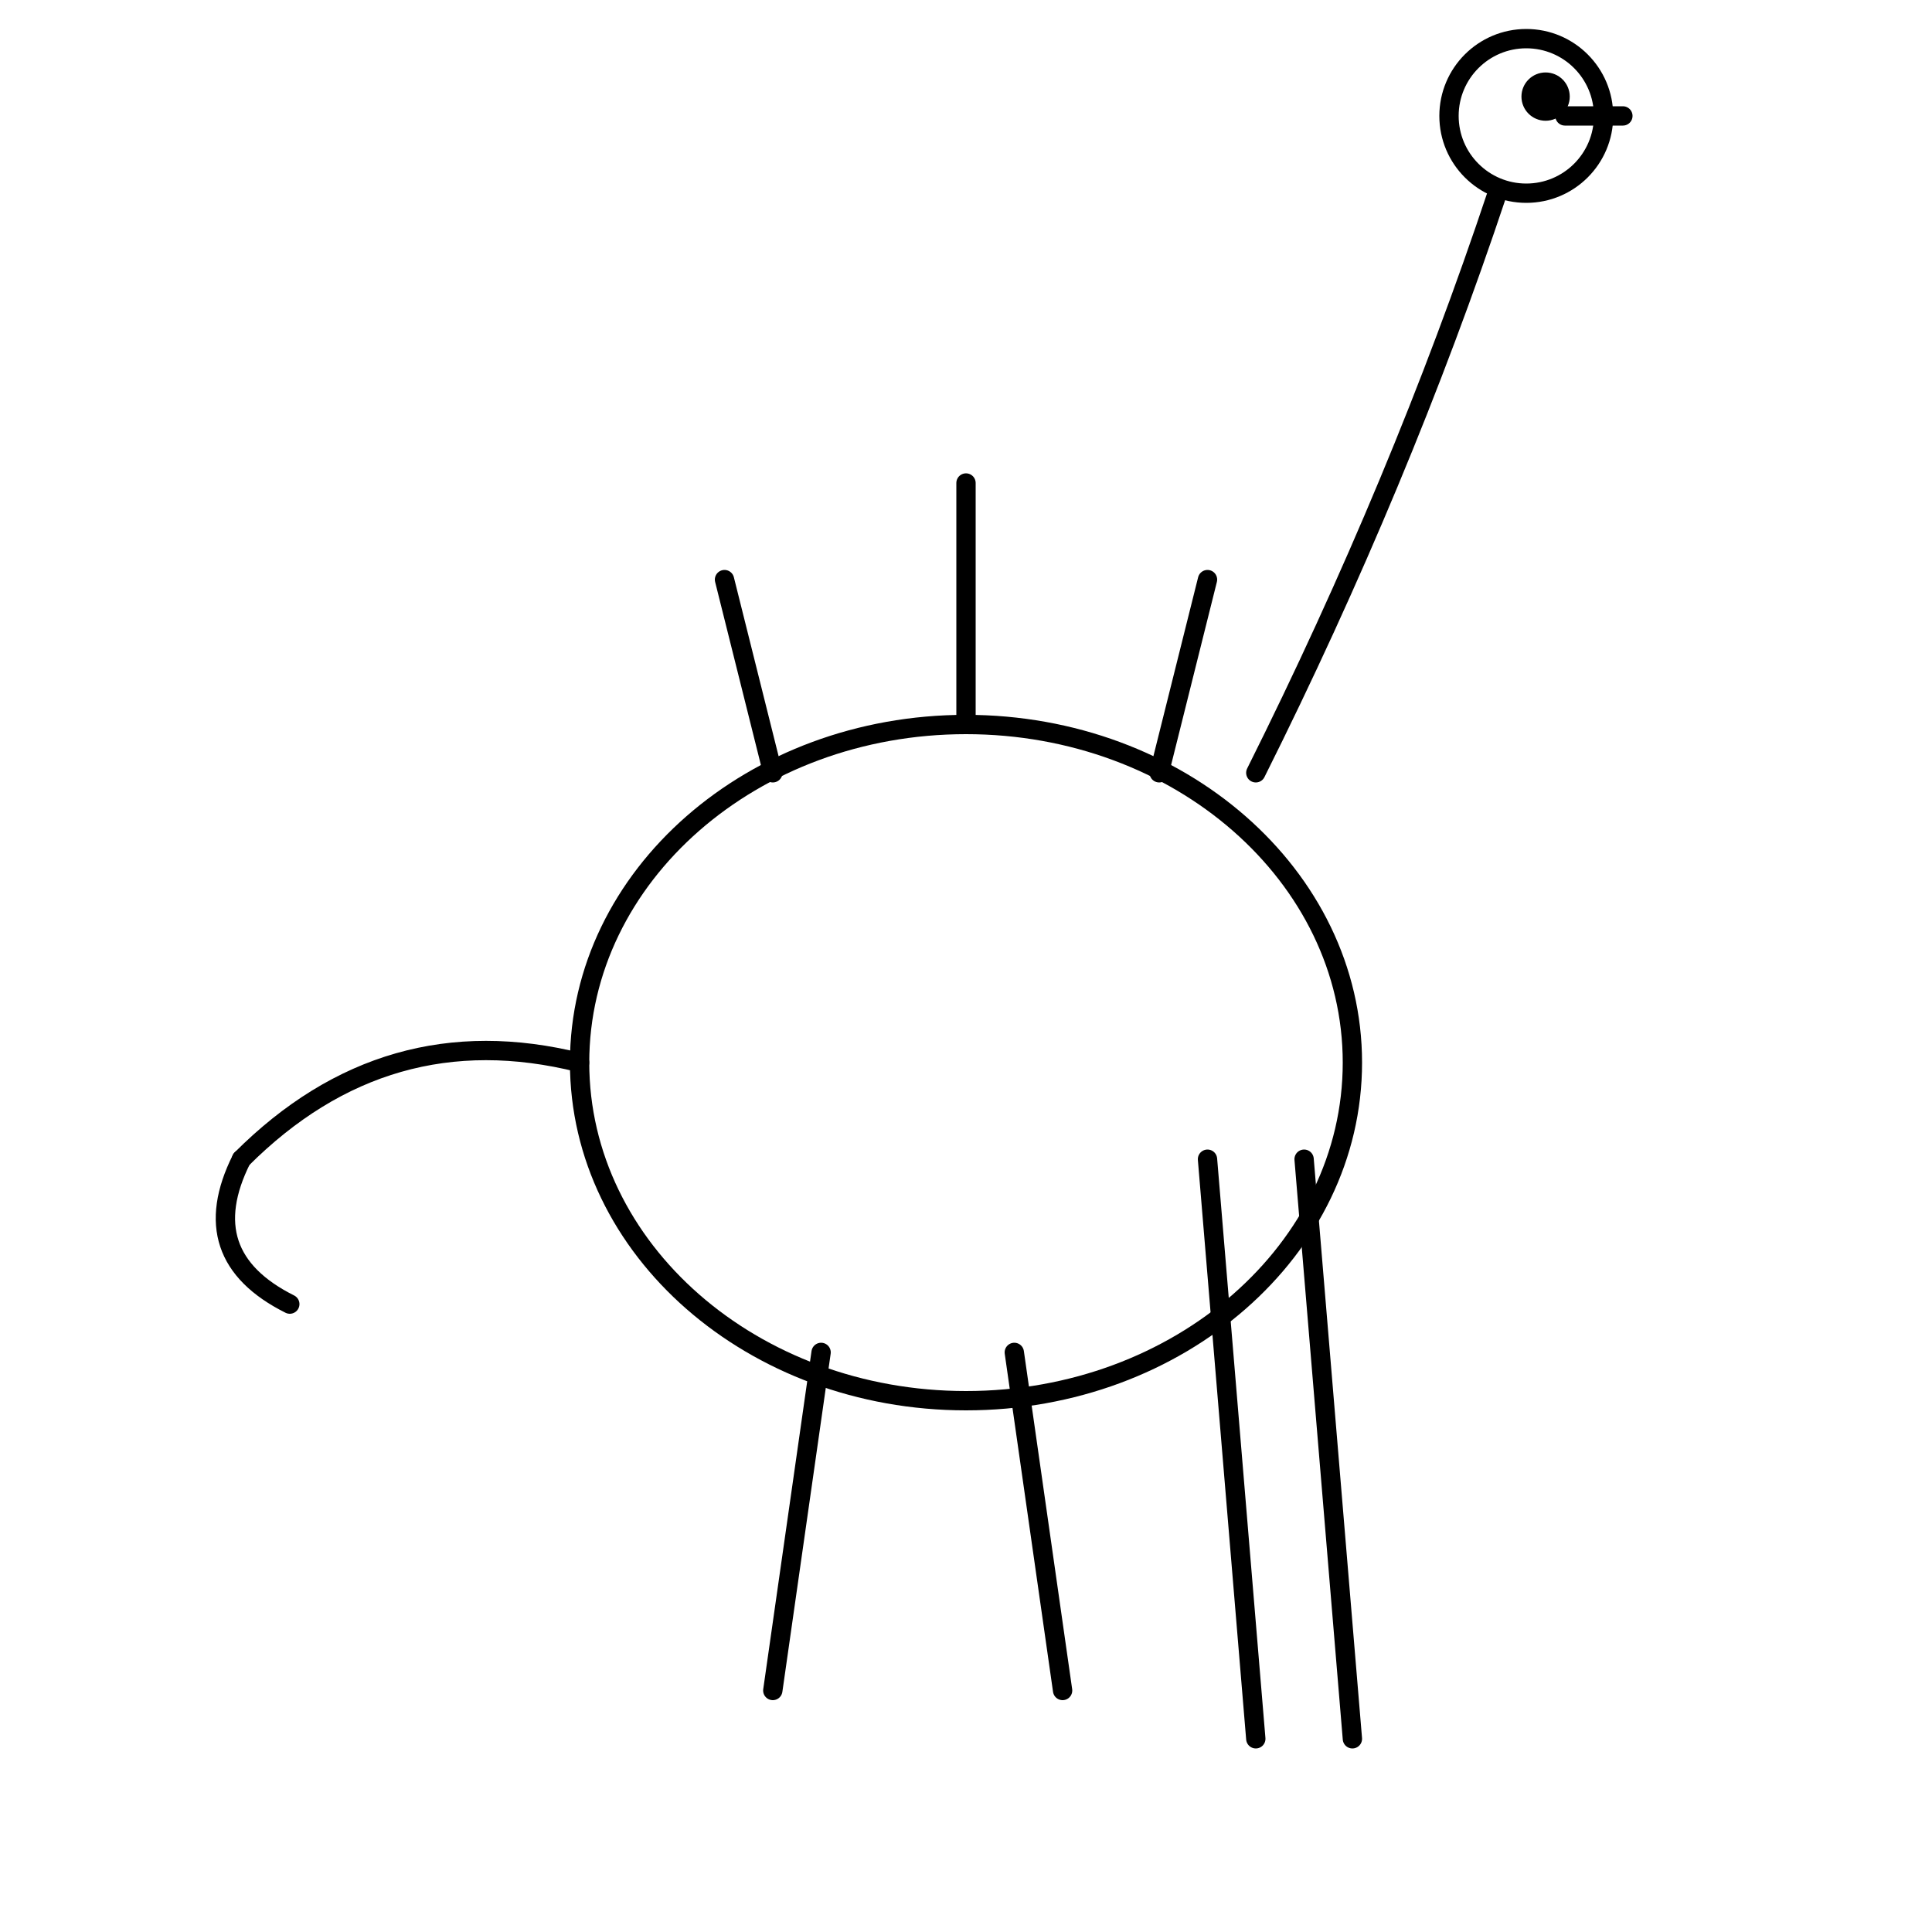
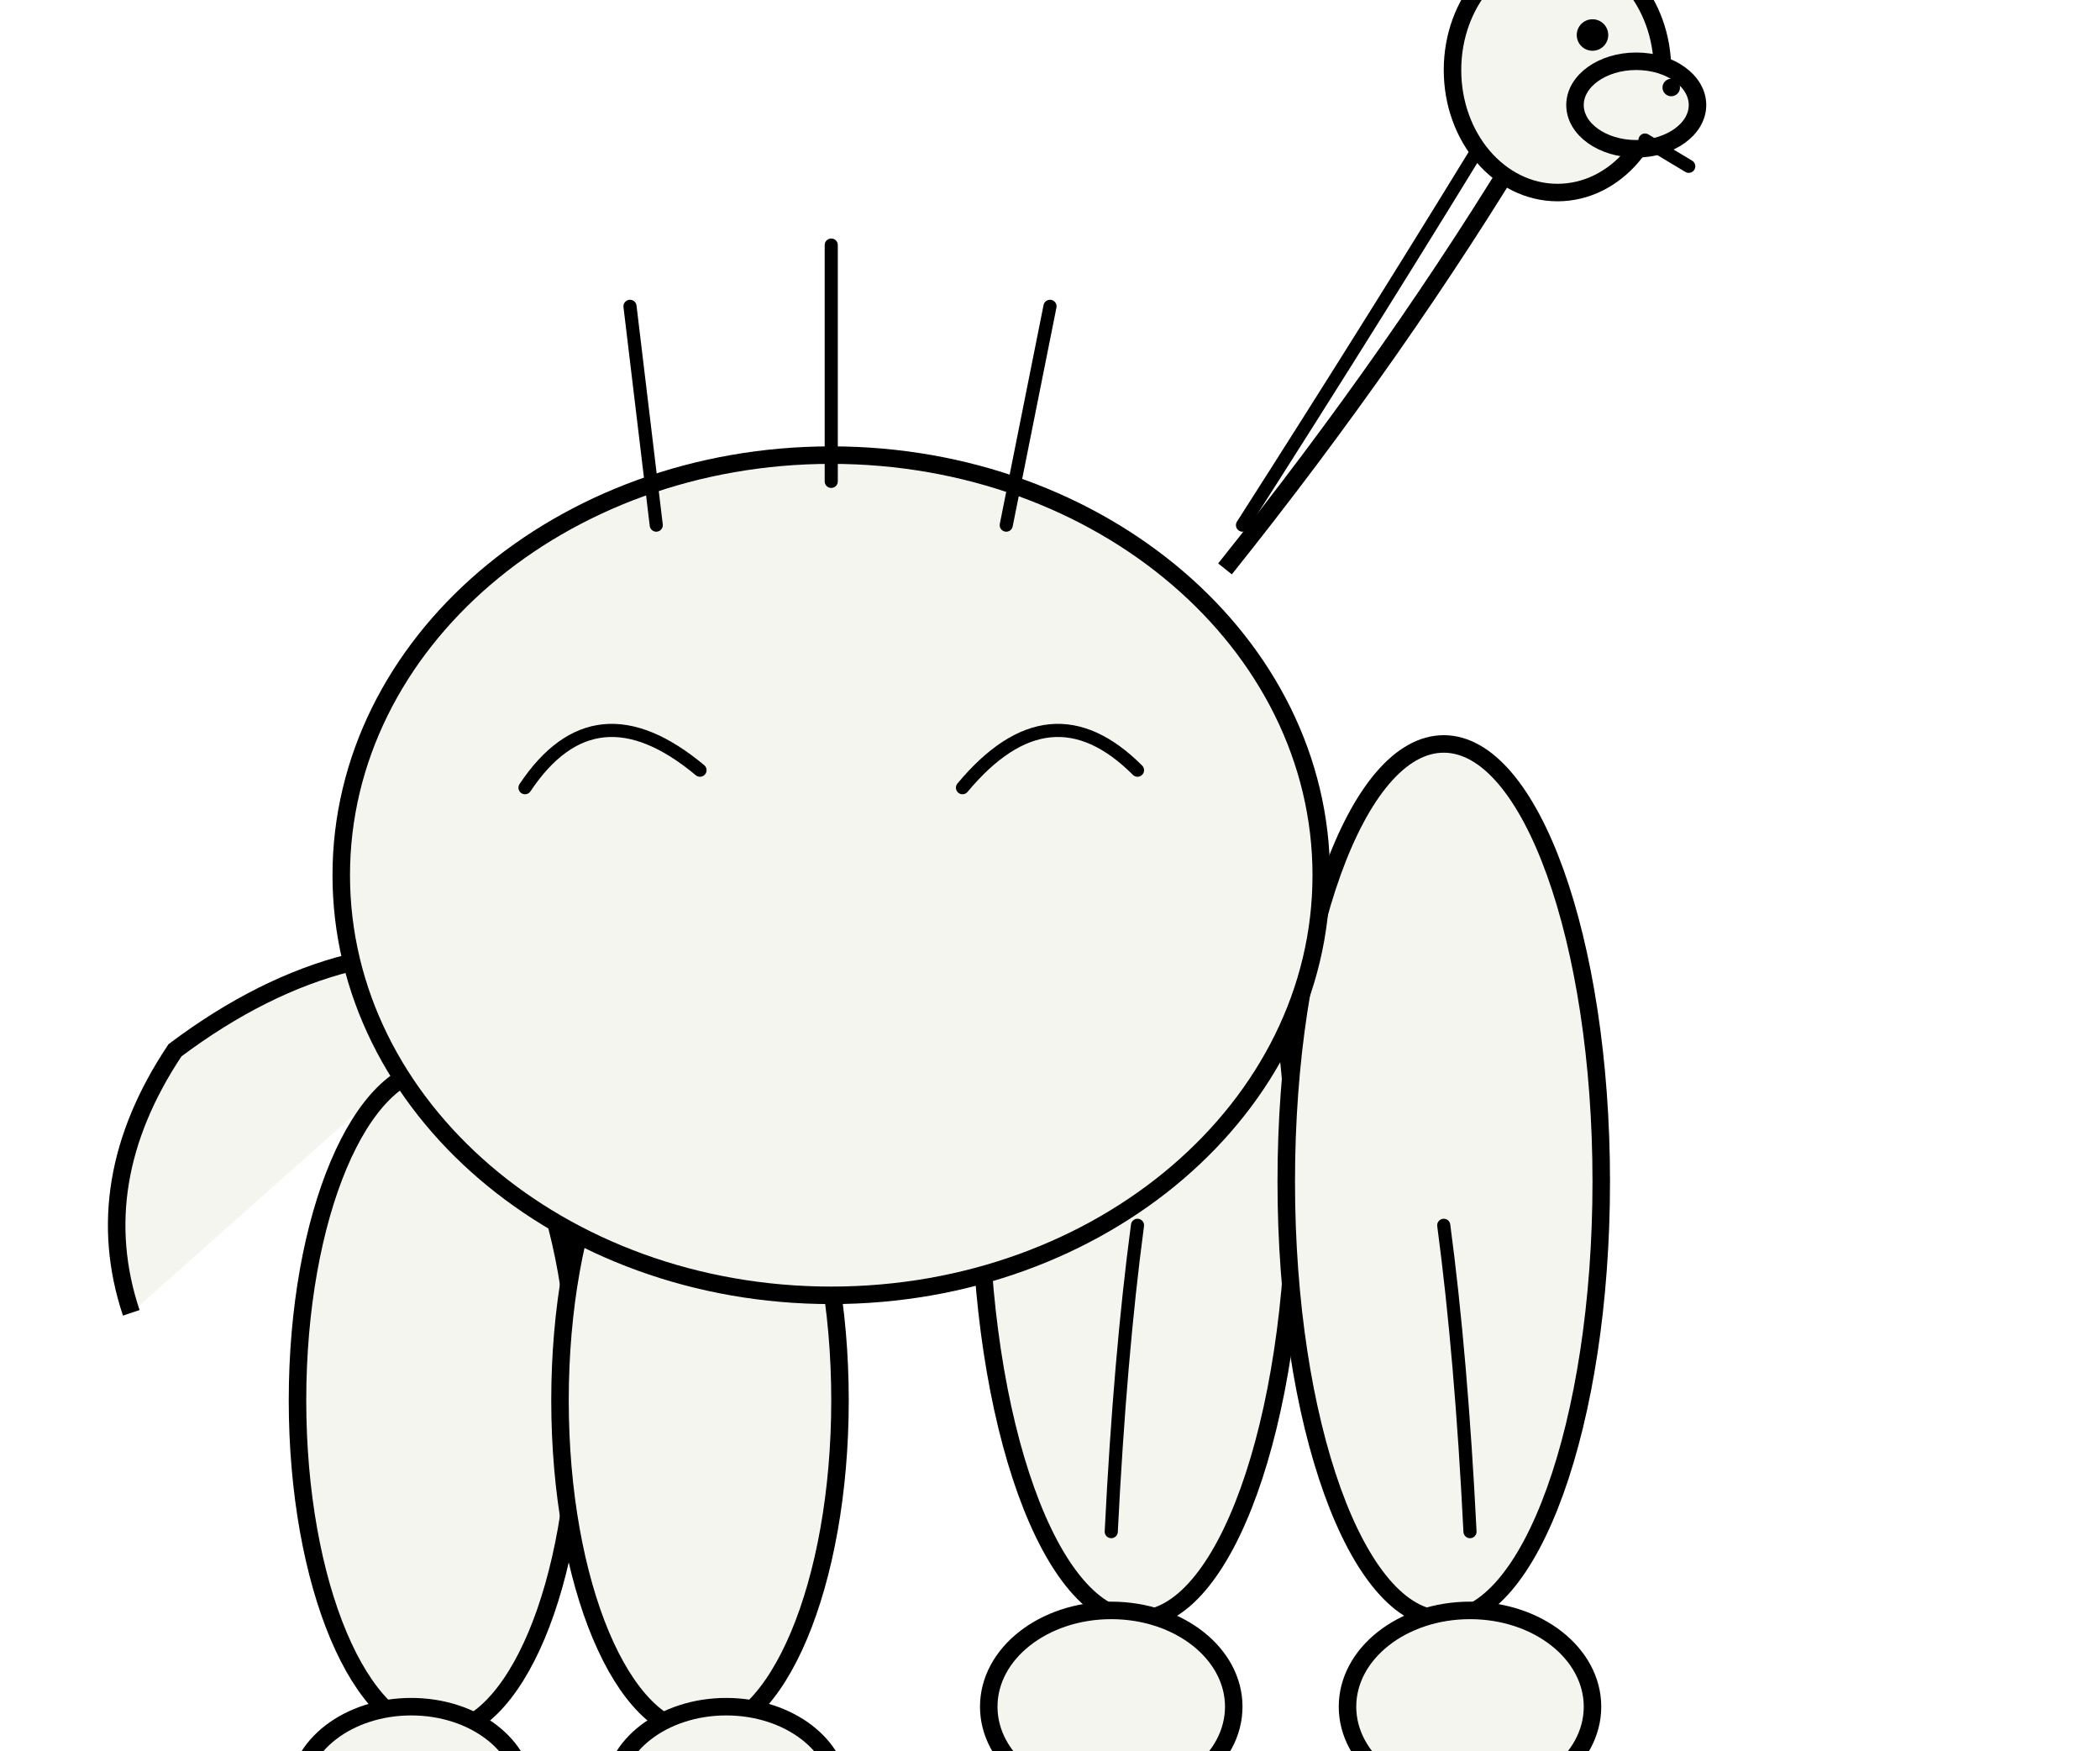
- <svg xmlns="http://www.w3.org/2000/svg" viewBox="0 0 200 200" style="background-color: #f5f5f0;">
-   <g stroke="#000" stroke-width="2" fill="none" stroke-linecap="round" stroke-linejoin="round">
-     <path d="M 85 140 L 80 175" />
-     <path d="M 105 140 L 110 175" />
-     <ellipse cx="100" cy="110" rx="40" ry="35" />
-     <path d="M 125 120 L 130 180" />
-     <path d="M 135 120 L 140 180" />
-     <path d="M 130 80 Q 145 50 155 20" />
-     <circle cx="158" cy="12" r="8" />
-     <circle cx="160" cy="10" r="1.5" fill="#000" />
-     <path d="M 162 12 L 168 12" />
-     <path d="M 60 110 Q 40 105 25 120" />
-     <path d="M 25 120 Q 20 130 30 135" />
-     <line x1="80" y1="80" x2="75" y2="60" />
-     <line x1="100" y1="75" x2="100" y2="50" />
-     <line x1="120" y1="80" x2="125" y2="60" />
+ <svg xmlns="http://www.w3.org/2000/svg" viewBox="0 0 240 200" style="background-color: #f5f5f0;">
+   <defs>
+     <style>
+       .dino-outline { stroke: #000; stroke-width: 1.5; fill: none; stroke-linecap: round; stroke-linejoin: round; }
+       .dino-body { stroke: #000; stroke-width: 2; fill: #f5f5f0; }
+     </style>
+   </defs>
+   <g>
+     <path d="M 60 110 Q 40 105 20 120 Q 10 135 15 150" class="dino-body" stroke-width="2.2" />
+     <ellipse cx="50" cy="160" rx="16" ry="38" class="dino-body" />
+     <ellipse cx="80" cy="160" rx="16" ry="38" class="dino-body" />
+     <ellipse cx="47" cy="205" rx="13" ry="10" class="dino-body" />
+     <ellipse cx="83" cy="205" rx="13" ry="10" class="dino-body" />
+     <ellipse cx="130" cy="135" rx="18" ry="50" class="dino-body" />
+     <ellipse cx="165" cy="135" rx="18" ry="50" class="dino-body" />
+     <ellipse cx="127" cy="195" rx="14" ry="11" class="dino-body" />
+     <ellipse cx="168" cy="195" rx="14" ry="11" class="dino-body" />
+     <ellipse cx="95" cy="100" rx="56" ry="48" class="dino-body" />
+     <path d="M 60 90 Q 68 78 80 88" class="dino-outline" stroke-width="1.2" />
+     <path d="M 110 90 Q 120 78 130 88" class="dino-outline" stroke-width="1.2" />
+     <path d="M 140 65 Q 160 40 175 15" class="dino-body" stroke-width="2.5" />
+     <path d="M 142 60 Q 158 35 172 12" class="dino-outline" stroke-width="1.2" />
+     <ellipse cx="178" cy="8" rx="12" ry="14" class="dino-body" />
+     <ellipse cx="187" cy="12" rx="7" ry="5" class="dino-body" />
+     <circle cx="182" cy="4" r="1.8" fill="#000" />
+     <circle cx="191" cy="10" r="1" fill="#000" />
+     <line x1="188" y1="16" x2="193" y2="19" class="dino-outline" stroke-width="1" />
+     <line x1="75" y1="60" x2="72" y2="35" class="dino-outline" stroke-width="1.5" />
+     <line x1="95" y1="55" x2="95" y2="28" class="dino-outline" stroke-width="1.8" />
+     <line x1="115" y1="60" x2="120" y2="35" class="dino-outline" stroke-width="1.5" />
+     <path d="M 130 140 Q 128 155 127 175" class="dino-outline" stroke-width="1" />
+     <path d="M 165 140 Q 167 155 168 175" class="dino-outline" stroke-width="1" />
  </g>
</svg>
